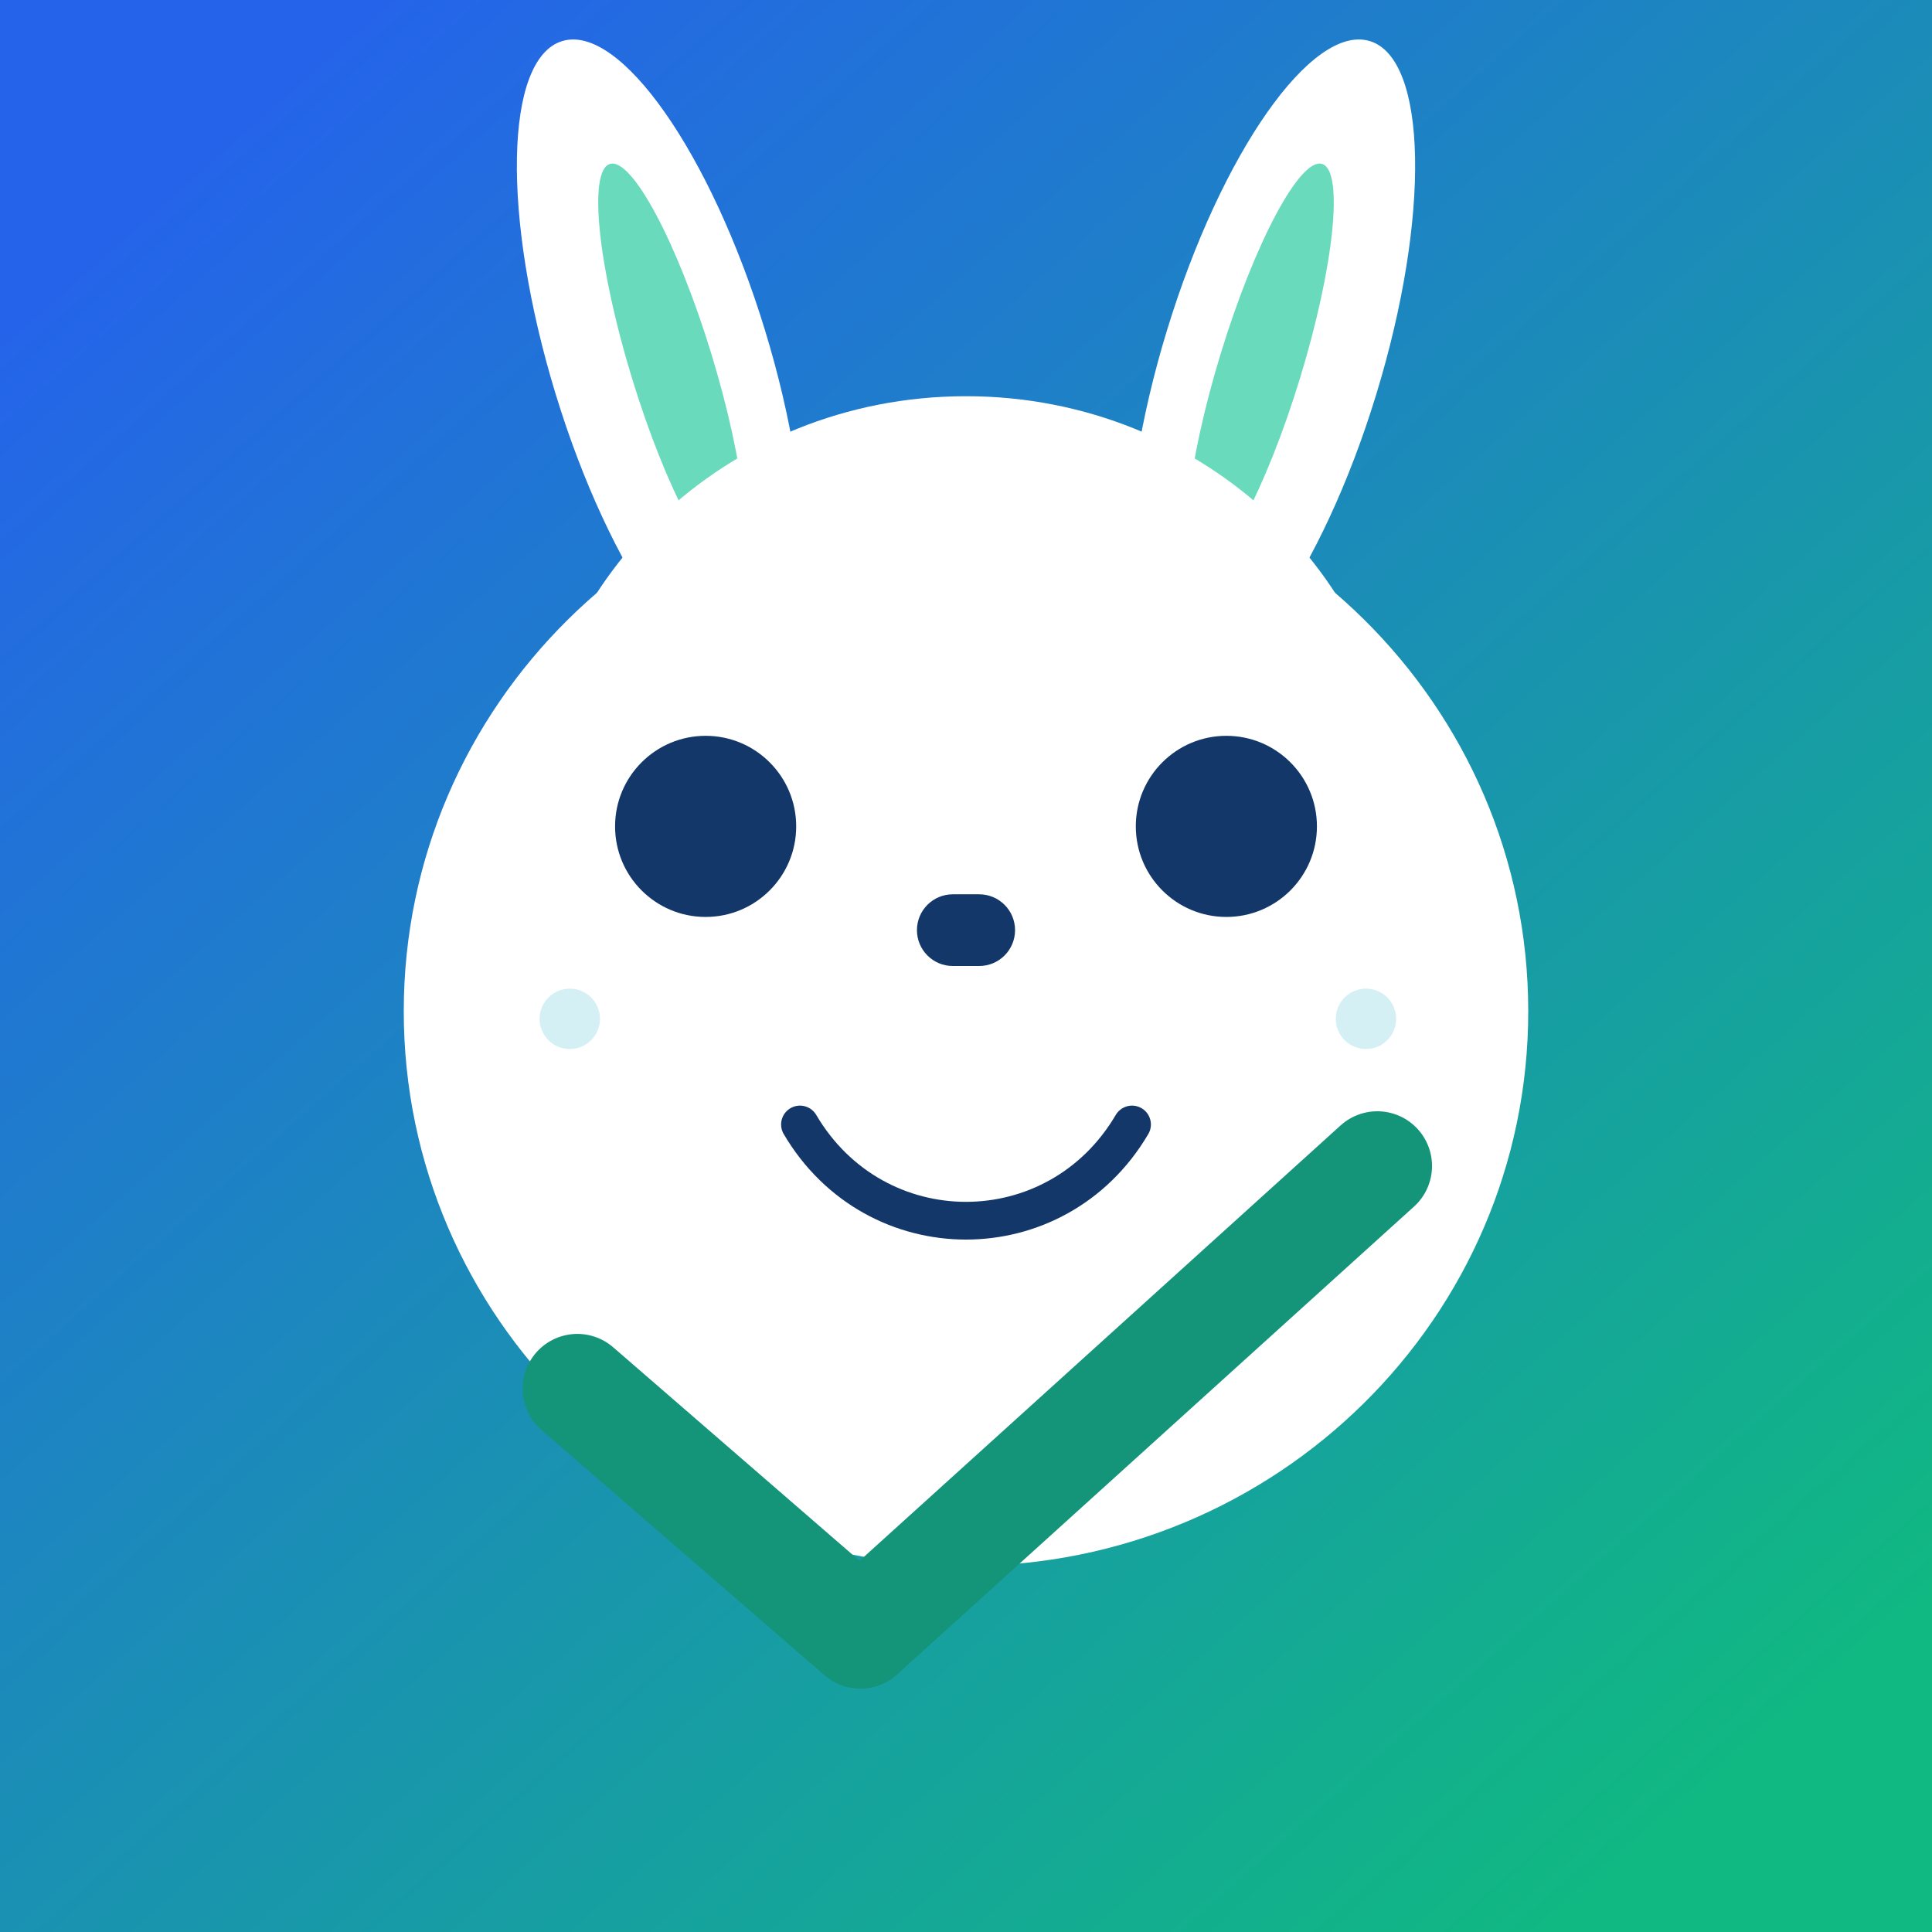
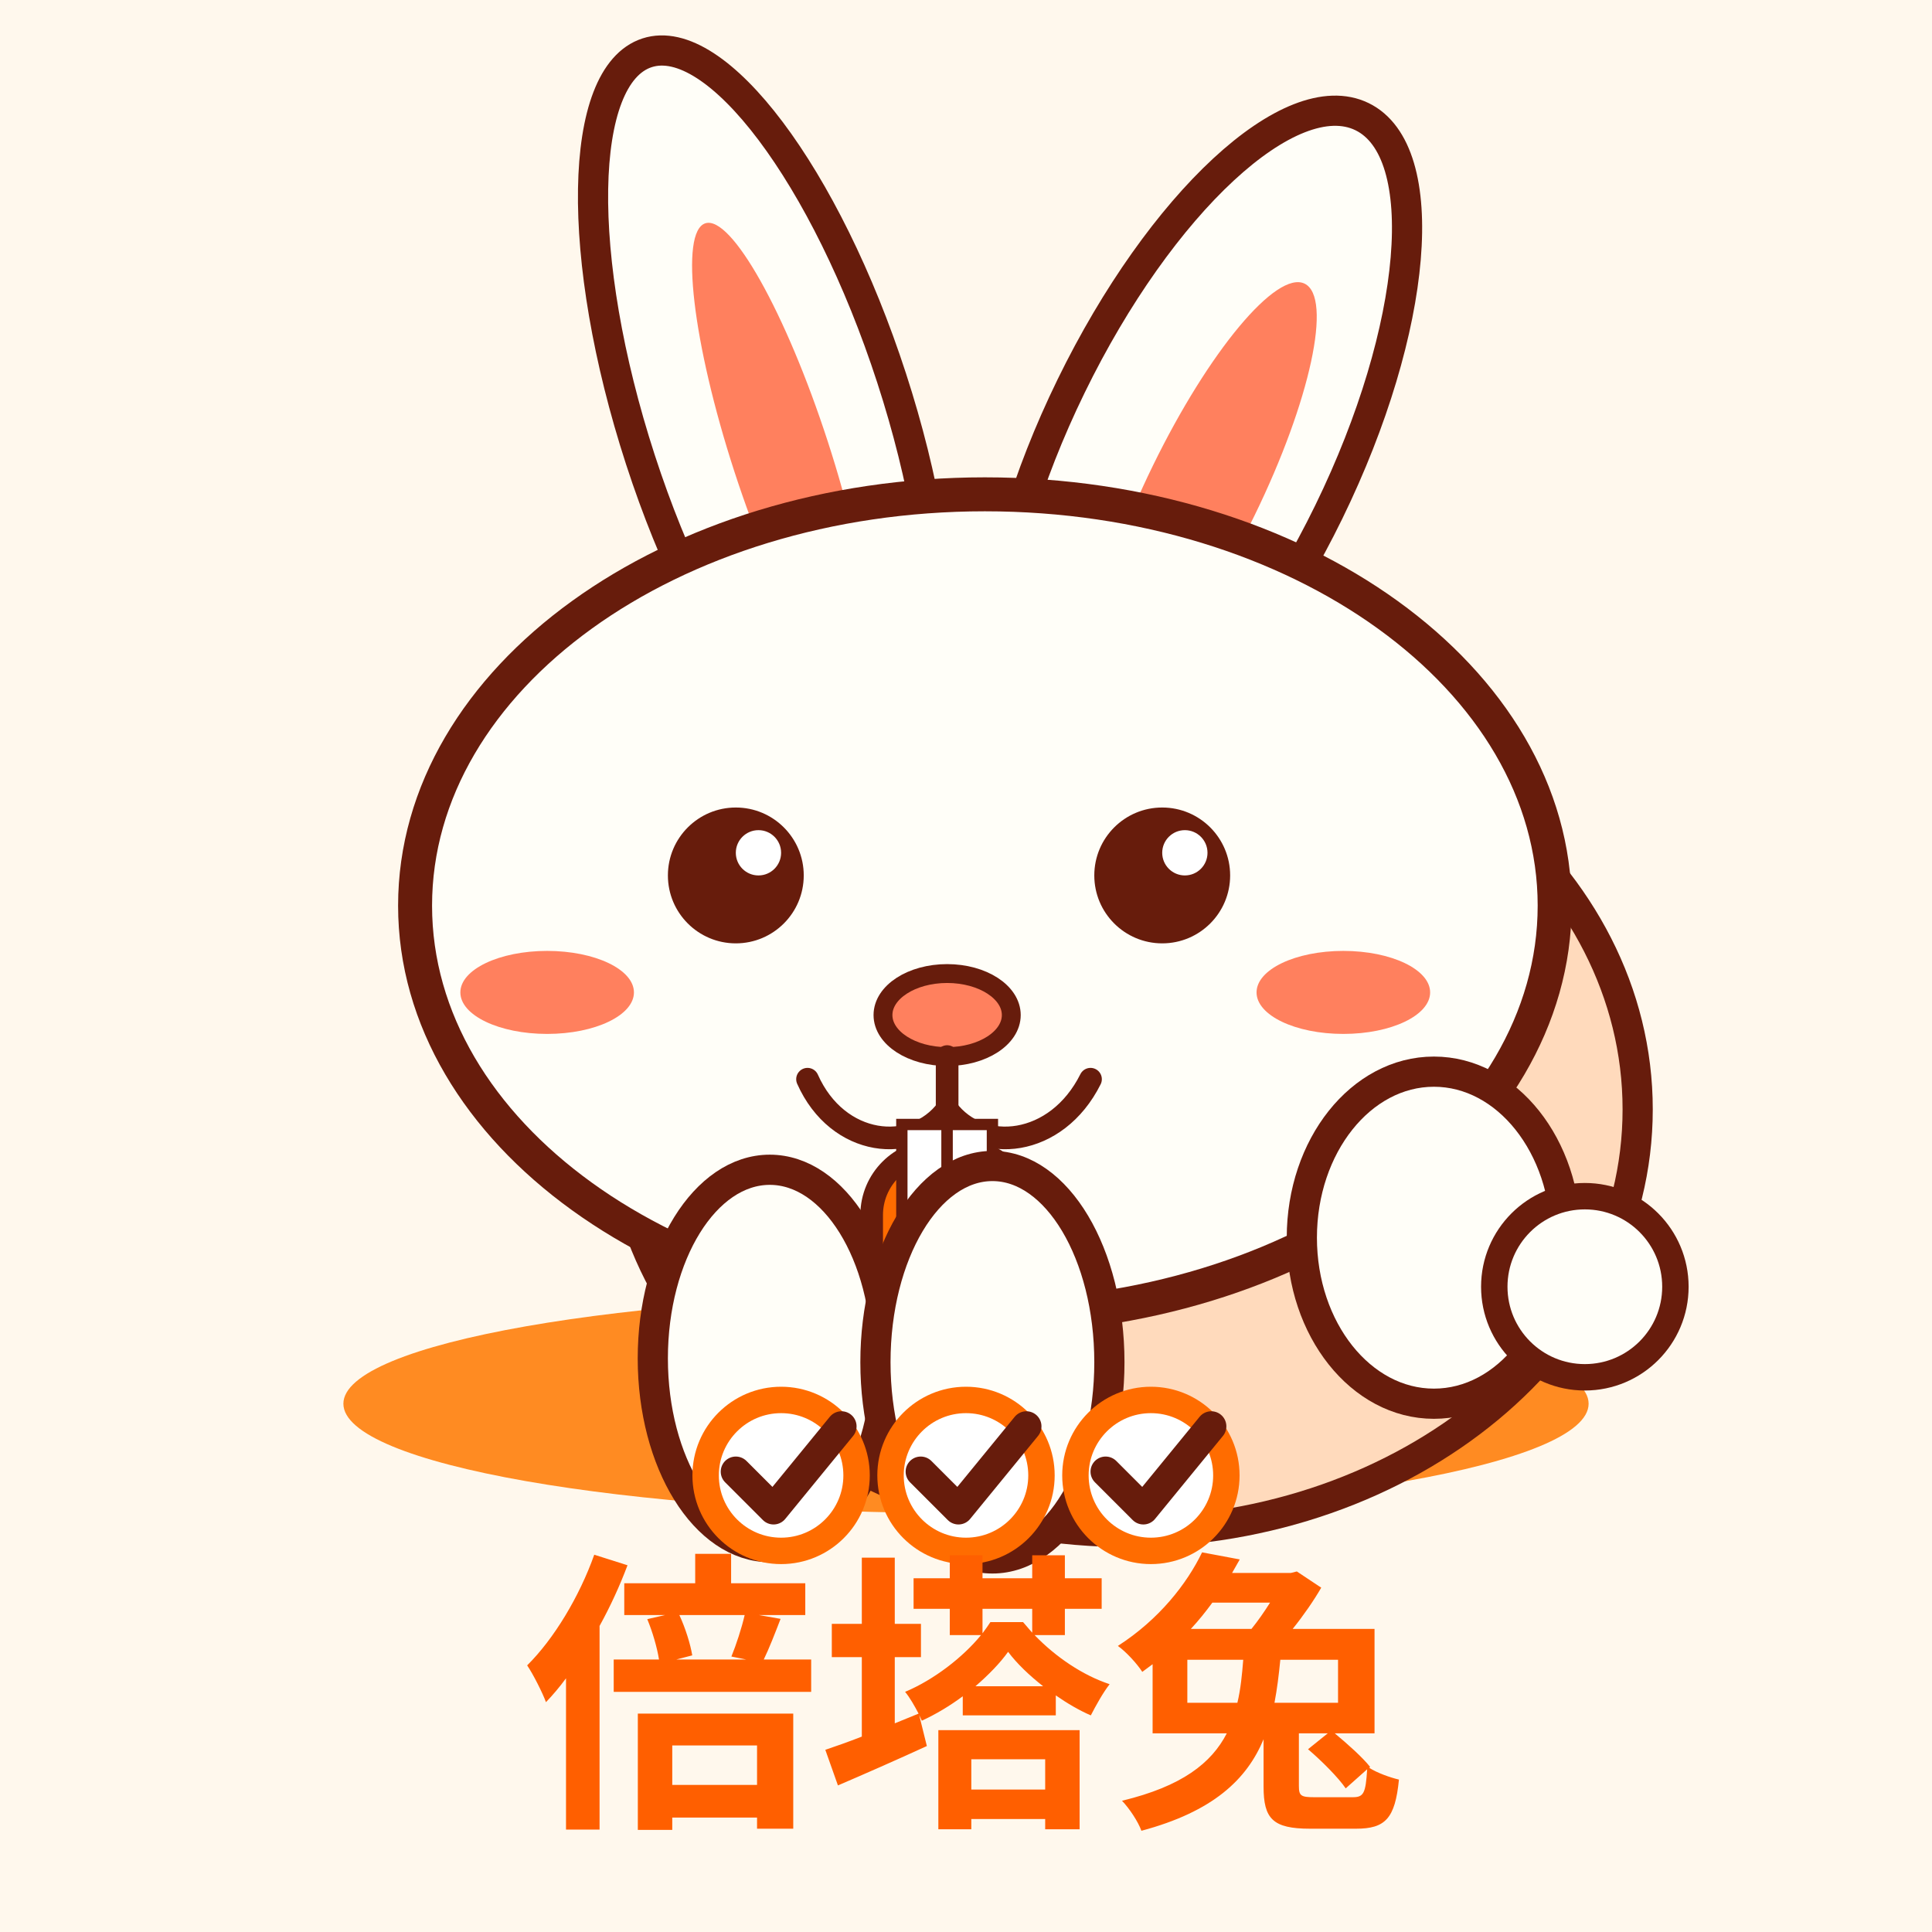
<svg xmlns="http://www.w3.org/2000/svg" viewBox="0 0 512 512">
-   <defs>
-     <linearGradient id="bg" x1="55" y1="30" x2="455" y2="482" gradientUnits="userSpaceOnUse">
-       <stop stop-color="#2563eb" />
-       <stop offset="1" stop-color="#10b981" />
-     </linearGradient>
-   </defs>
-   <rect width="512" height="512" fill="url(#bg)" />
-   <ellipse cx="175" cy="96" rx="29" ry="89" transform="rotate(-17 175 96)" fill="#fff" />
-   <ellipse cx="337" cy="96" rx="29" ry="89" transform="rotate(17 337 96)" fill="#fff" />
-   <ellipse cx="178" cy="97" rx="11" ry="56" transform="rotate(-17 178 97)" fill="#69dabc" />
-   <ellipse cx="334" cy="97" rx="11" ry="56" transform="rotate(17 334 97)" fill="#69dabc" />
-   <ellipse cx="256" cy="268" rx="149" ry="147" fill="#fff" />
-   <ellipse cx="256" cy="215" rx="115" ry="110" fill="#fff" />
-   <circle cx="187" cy="219" r="24" fill="#143769" />
-   <circle cx="325" cy="219" r="24" fill="#143769" />
-   <rect x="243" y="237" width="26" height="19" rx="9.5" fill="#143769" />
-   <path d="M212 298c20 34 68 34 88 0" fill="none" stroke="#143769" stroke-width="10" stroke-linecap="round" />
-   <circle cx="151" cy="270" r="8" fill="#d4f0f4" />
-   <circle cx="362" cy="270" r="8" fill="#d4f0f4" />
-   <path d="M153 368l75 65 137-124" fill="none" stroke="#149478" stroke-width="29" stroke-linecap="round" stroke-linejoin="round" />
+   <rect width="512" height="512" fill="#fff8ed" />
+   <ellipse cx="256" cy="372" rx="165" ry="29" fill="#ff8b22" />
+   <ellipse cx="203" cy="111" rx="35" ry="102" transform="rotate(-18 203 111)" fill="#fffef8" stroke="#671c0c" stroke-width="8" />
+   <ellipse cx="318" cy="119" rx="38" ry="98" transform="rotate(26 318 119)" fill="#fffef8" stroke="#671c0c" stroke-width="8" />
+   <ellipse cx="207" cy="121" rx="13" ry="65" transform="rotate(-18 207 121)" fill="#ff805e" />
+   <ellipse cx="319" cy="130" rx="15" ry="61" transform="rotate(26 319 130)" fill="#ff805e" />
+   <ellipse cx="299" cy="294" rx="135" ry="112" fill="#ffdabc" stroke="#671c0c" stroke-width="8" />
+   <ellipse cx="261" cy="240" rx="151" ry="109" fill="#fffef8" stroke="#671c0c" stroke-width="9" />
+   <circle cx="195" cy="232" r="18" fill="#671c0c" />
+   <circle cx="308" cy="232" r="18" fill="#671c0c" />
+   <circle cx="201" cy="226" r="6" fill="#fff" />
+   <circle cx="314" cy="226" r="6" fill="#fff" />
+   <ellipse cx="145" cy="263" rx="23" ry="11" fill="#ff805e" />
+   <ellipse cx="356" cy="263" rx="23" ry="11" fill="#ff805e" />
+   <ellipse cx="251" cy="269" rx="17" ry="11" fill="#ff805e" stroke="#671c0c" stroke-width="5" />
+   <path d="M251 280v20" stroke="#671c0c" stroke-width="6" stroke-linecap="round" />
+   <path d="M214 286c8 18 28 20 37 8c9 12 29 10 38-8" fill="none" stroke="#671c0c" stroke-width="6" stroke-linecap="round" />
+   <rect x="231" y="305" width="41" height="46" rx="17" fill="#ff6c00" stroke="#671c0c" stroke-width="6" />
+   <rect x="239" y="298" width="12" height="25" fill="#fff" stroke="#671c0c" stroke-width="3" />
+   <rect x="251" y="298" width="12" height="25" fill="#fff" stroke="#671c0c" stroke-width="3" />
+   <ellipse cx="380" cy="328" rx="35" ry="44" fill="#fffef8" stroke="#671c0c" stroke-width="8" />
+   <circle cx="420" cy="341" r="24" fill="#fffef8" stroke="#671c0c" stroke-width="7" />
+   <ellipse cx="204" cy="360" rx="31" ry="50" fill="#fffef8" stroke="#671c0c" stroke-width="8" />
+   <ellipse cx="263" cy="361" rx="31" ry="52" fill="#fffef8" stroke="#671c0c" stroke-width="8" />
+   <g fill="#fff" stroke="#ff6c00" stroke-width="7">
+     <circle cx="207" cy="391" r="20" />
+     <circle cx="256" cy="391" r="20" />
+     <circle cx="305" cy="391" r="20" />
+   </g>
+   <g fill="none" stroke="#671c0c" stroke-width="8" stroke-linecap="round" stroke-linejoin="round">
+     <path d="M195 390l10 10l18 -22" />
+     <path d="M244 390l10 10l18 -22" />
+     <path d="M293 390l10 10l18 -22" />
+   </g>
+   <text x="256" y="478" text-anchor="middle" font-family="Microsoft YaHei, PingFang SC, sans-serif" font-size="78" font-weight="900" fill="#ff5f00">倍塔兔</text>
</svg>
